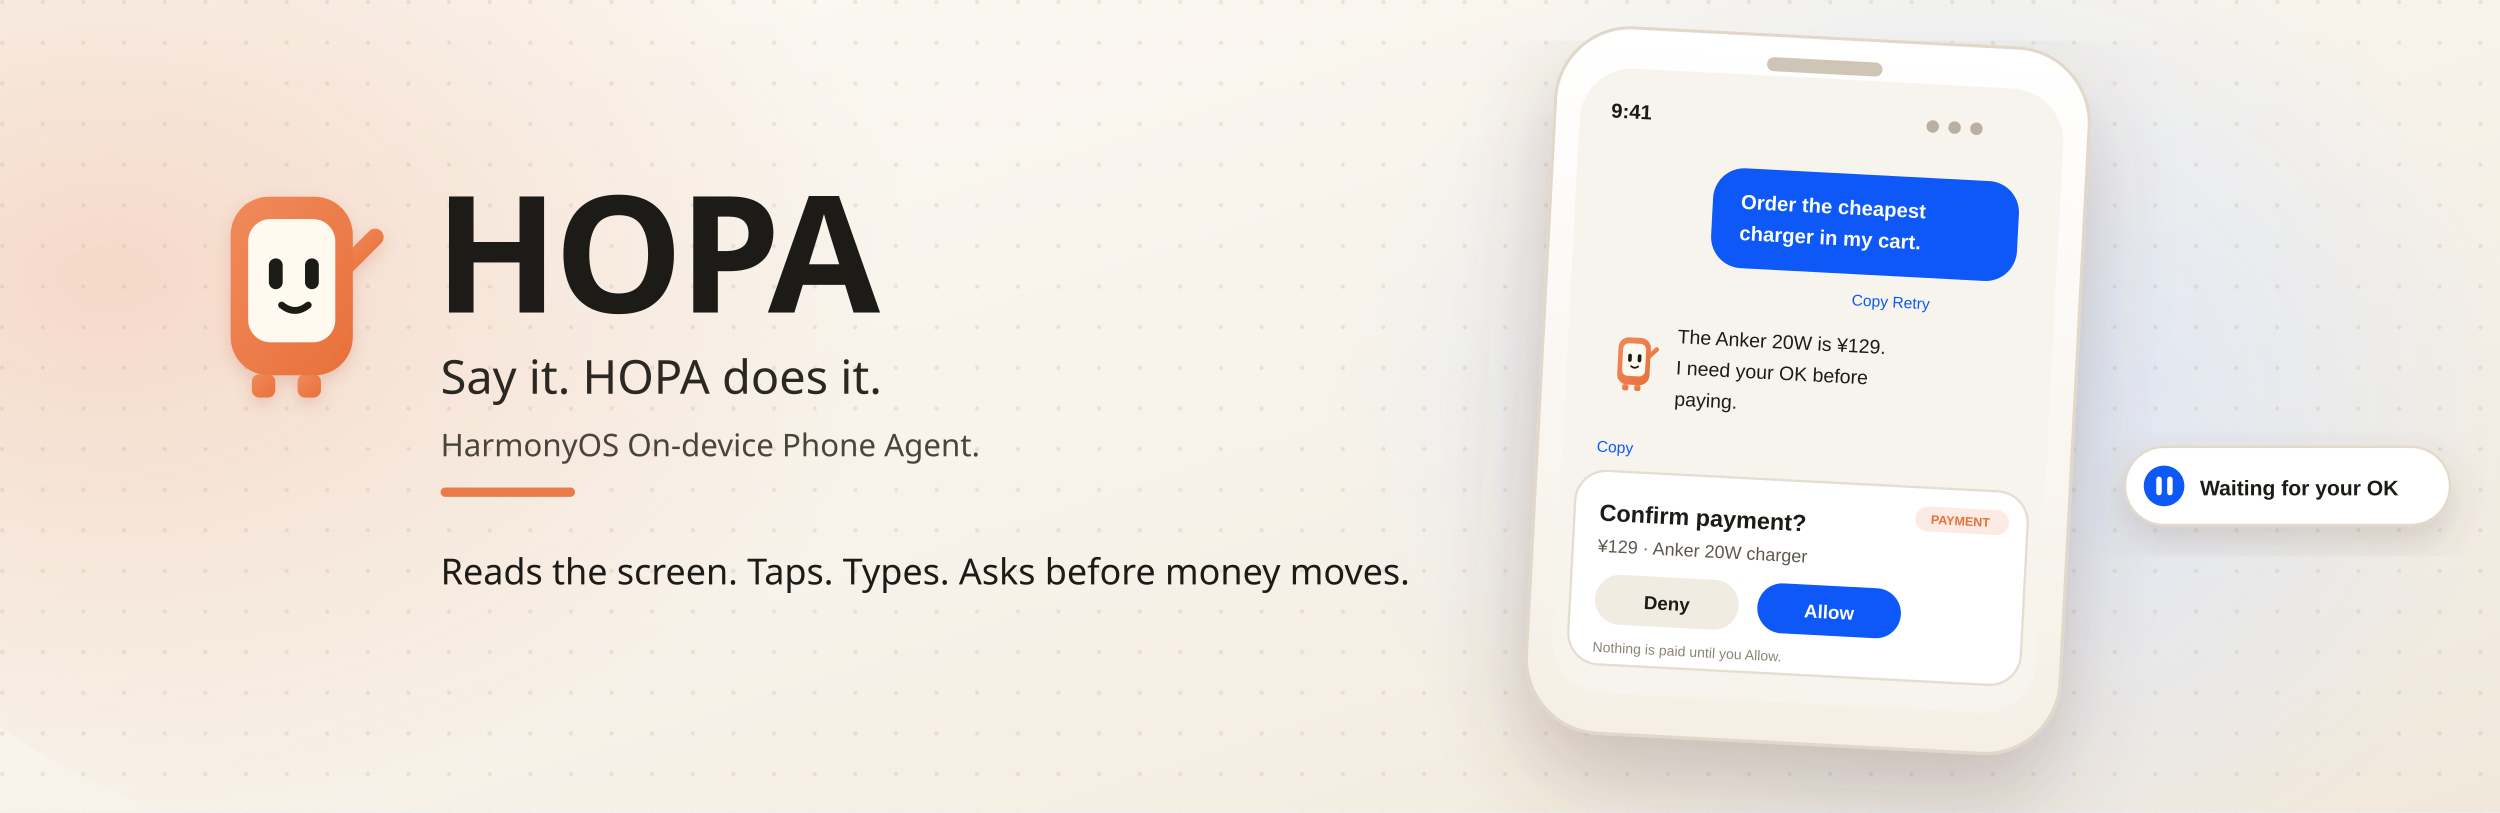
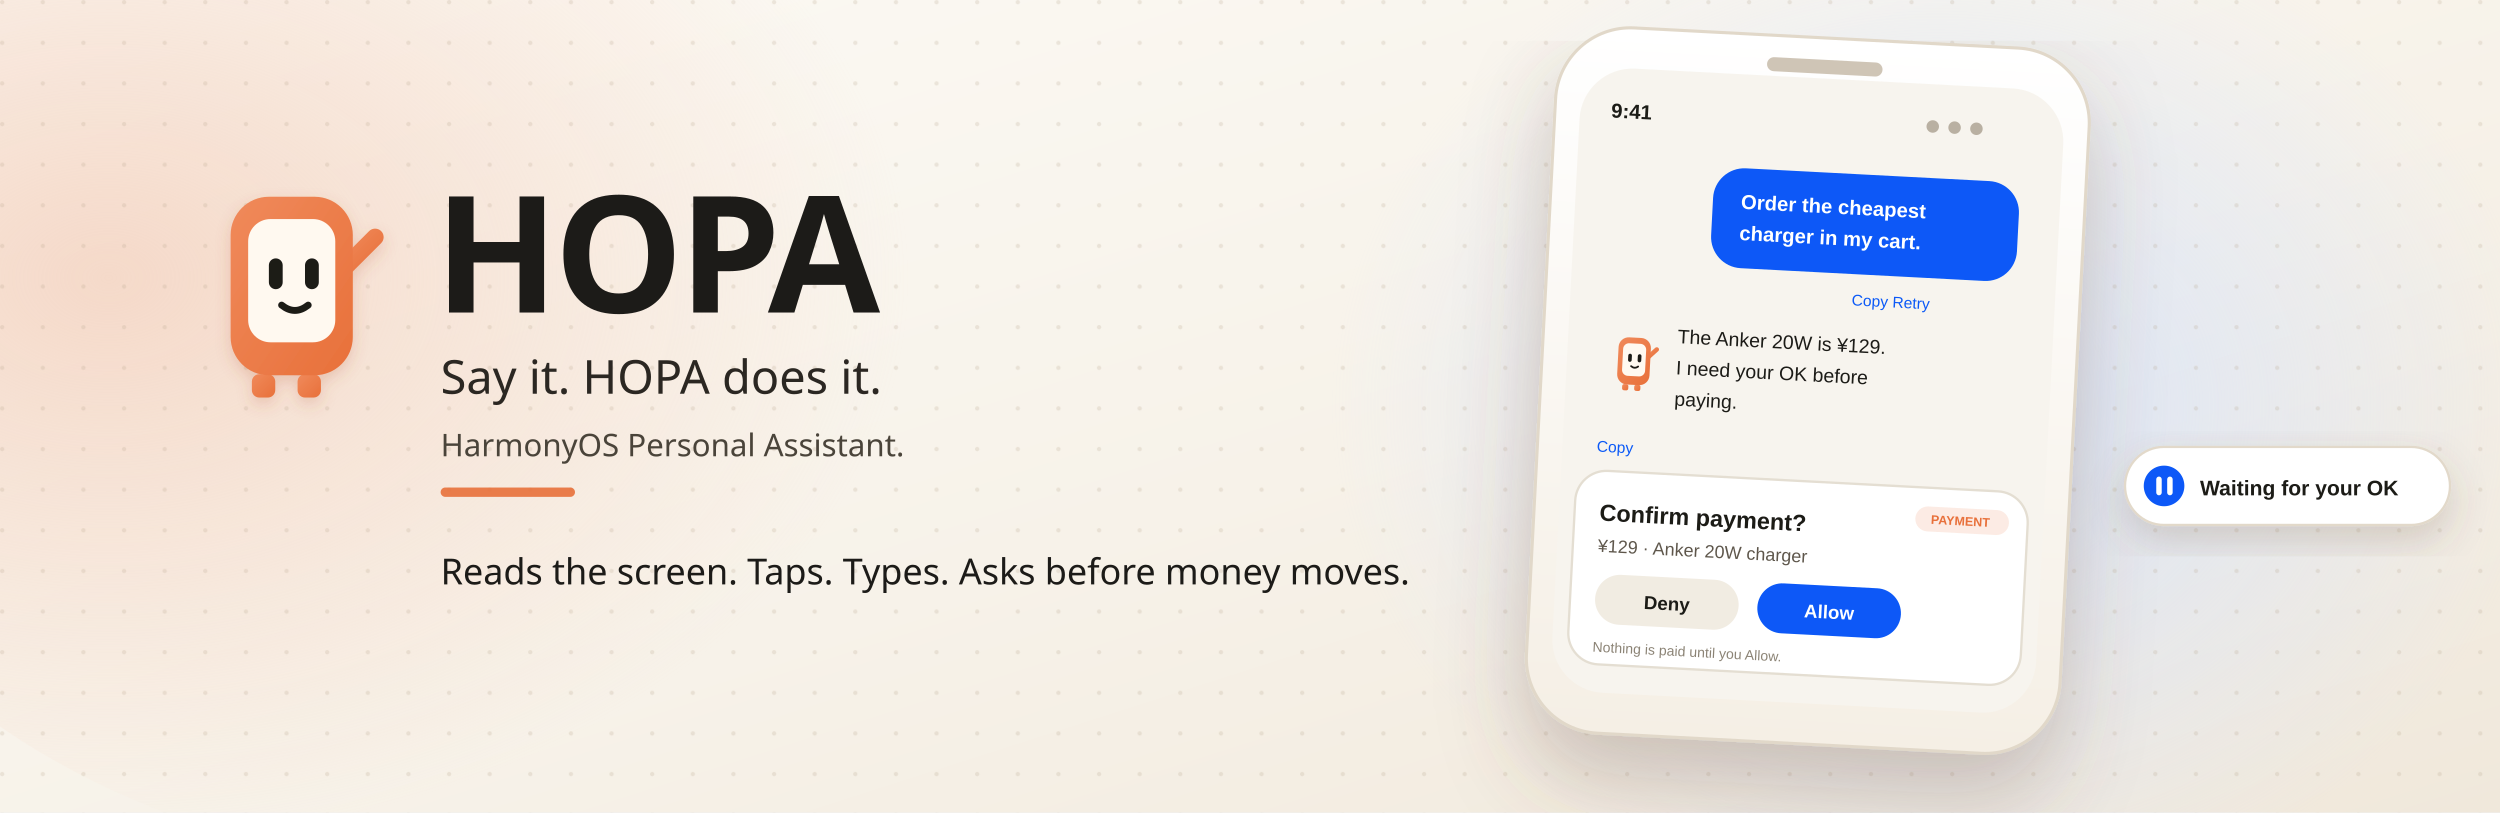
<svg xmlns="http://www.w3.org/2000/svg" viewBox="0 0 1600 520" role="img" aria-label="HOPA — reads the screen, taps, types, and asks before money moves">
  <defs>
    <linearGradient id="paper" x1="0" y1="0" x2="1" y2="1">
      <stop offset="0" stop-color="#FCFAF5" />
      <stop offset="0.55" stop-color="#F7F2E9" />
      <stop offset="1" stop-color="#F0E8DB" />
    </linearGradient>
    <radialGradient id="warmGlow" cx="0.22" cy="0.42" r="0.55">
      <stop offset="0" stop-color="#F4D4C2" stop-opacity="0.85" />
      <stop offset="1" stop-color="#F4D4C2" stop-opacity="0" />
    </radialGradient>
    <radialGradient id="blueGlow" cx="0.5" cy="0.5" r="0.5">
      <stop offset="0" stop-color="#CFE0FF" stop-opacity="0.75" />
      <stop offset="1" stop-color="#CFE0FF" stop-opacity="0" />
    </radialGradient>
    <linearGradient id="coral" x1="0" y1="0" x2="1" y2="1">
      <stop offset="0" stop-color="#F08A5B" />
      <stop offset="1" stop-color="#E8703A" />
    </linearGradient>
    <linearGradient id="frame" x1="0" y1="0" x2="0" y2="1">
      <stop offset="0" stop-color="#FFFFFF" />
      <stop offset="1" stop-color="#F5EFE5" />
    </linearGradient>
    <pattern id="dots" width="26" height="26" patternUnits="userSpaceOnUse">
      <circle cx="1.4" cy="1.4" r="1.4" fill="#B8A58E" opacity="0.22" />
    </pattern>
    <filter id="phoneShadow" x="-35%" y="-35%" width="170%" height="170%">
      <feDropShadow dx="0" dy="26" stdDeviation="28" flood-color="#6E4E36" flood-opacity="0.28" />
    </filter>
    <filter id="markShadow" x="-40%" y="-40%" width="180%" height="180%">
      <feDropShadow dx="0" dy="12" stdDeviation="14" flood-color="#B65A32" flood-opacity="0.22" />
    </filter>
    <filter id="chipShadow" x="-40%" y="-40%" width="180%" height="180%">
      <feDropShadow dx="0" dy="10" stdDeviation="12" flood-color="#6E4E36" flood-opacity="0.20" />
    </filter>
  </defs>
  <rect width="1600" height="520" fill="url(#paper)" />
  <ellipse cx="330" cy="230" rx="470" ry="330" fill="url(#warmGlow)" />
  <ellipse cx="1240" cy="260" rx="390" ry="330" fill="url(#blueGlow)" />
  <rect width="1600" height="520" fill="url(#dots)" />
  <g transform="translate(100 96) scale(0.34)" filter="url(#markShadow)">
    <path d="M 350 226 L 412 164" stroke="url(#coral)" stroke-width="32" stroke-linecap="round" fill="none" />
    <rect x="180" y="422" width="44" height="44" rx="14" fill="url(#coral)" />
    <rect x="266" y="422" width="44" height="44" rx="14" fill="url(#coral)" />
    <rect x="140" y="88" width="230" height="336" rx="72" fill="url(#coral)" />
    <rect x="173" y="130" width="164" height="232" rx="42" fill="#FFF9F0" />
    <rect x="212" y="204" width="26" height="58" rx="13" fill="#1C1B18" />
    <rect x="280" y="204" width="26" height="58" rx="13" fill="#1C1B18" />
    <path d="M 236 292 Q 261 312 286 292" stroke="#1C1B18" stroke-width="13" stroke-linecap="round" fill="none" />
  </g>
  <text x="278" y="200" font-family="'Segoe UI', 'PingFang SC', 'Microsoft YaHei', sans-serif" font-size="104" font-weight="800" letter-spacing="-3" fill="#1C1B18">HOPA</text>
  <text x="282" y="252" font-family="'Segoe UI', 'PingFang SC', 'Microsoft YaHei', sans-serif" font-size="30" font-weight="500" fill="#2B2722">Say it. HOPA does it.</text>
-   <text x="282" y="292" font-family="'Segoe UI', 'PingFang SC', 'Microsoft YaHei', sans-serif" font-size="20" fill="#4A443A">HarmonyOS On-device Phone Agent.</text>
+   <text x="282" y="292" font-family="'Segoe UI', 'PingFang SC', 'Microsoft YaHei', sans-serif" font-size="20" fill="#4A443A">HarmonyOS Personal Assistant.</text>
  <rect x="282" y="312" width="86" height="6" rx="3" fill="#E8703A" opacity="0.9" />
  <text x="282" y="374" font-family="'Segoe UI', 'PingFang SC', 'Microsoft YaHei', sans-serif" font-size="23" font-weight="500" fill="#1C1B18">Reads the screen. Taps. Types. Asks before money moves.</text>
  <g transform="translate(986 24) rotate(3 171 226)" filter="url(#phoneShadow)">
    <rect width="342" height="452" rx="48" fill="url(#frame)" stroke="#E1D8C9" stroke-width="2" />
    <rect x="16" y="26" width="310" height="400" rx="34" fill="#F7F4EE" />
    <rect x="134" y="14" width="74" height="9" rx="4.5" fill="#CFC5B6" />
    <text x="36" y="58" font-family="'Segoe UI', Arial, sans-serif" font-size="13" font-weight="600" fill="#1C1B18">9:41</text>
    <circle cx="270" cy="53" r="4" fill="#B9B0A2" />
    <circle cx="256" cy="53" r="4" fill="#B9B0A2" />
    <circle cx="242" cy="53" r="4" fill="#B9B0A2" />
    <rect x="104" y="86" width="196" height="64" rx="20" fill="#0A59F7" />
    <text x="122" y="112" font-family="'Segoe UI', Arial, sans-serif" font-size="13" font-weight="600" fill="#FFFFFF">Order the cheapest</text>
    <text x="122" y="132" font-family="'Segoe UI', Arial, sans-serif" font-size="13" font-weight="600" fill="#FFFFFF">charger in my cart.</text>
    <text x="196" y="170" font-family="'Segoe UI', Arial, sans-serif" font-size="10" fill="#0A59F7">Copy   Retry</text>
    <g transform="translate(36 190) scale(0.09)">
      <path d="M 350 226 L 412 164" stroke="url(#coral)" stroke-width="32" stroke-linecap="round" fill="none" />
      <rect x="180" y="422" width="44" height="44" rx="14" fill="url(#coral)" />
      <rect x="266" y="422" width="44" height="44" rx="14" fill="url(#coral)" />
      <rect x="140" y="88" width="230" height="336" rx="72" fill="url(#coral)" />
      <rect x="173" y="130" width="164" height="232" rx="42" fill="#FFF9F0" />
      <rect x="212" y="204" width="26" height="58" rx="13" fill="#1C1B18" />
      <rect x="280" y="204" width="26" height="58" rx="13" fill="#1C1B18" />
      <path d="M 236 292 Q 261 312 286 292" stroke="#1C1B18" stroke-width="13" stroke-linecap="round" fill="none" />
    </g>
    <text x="86" y="200" font-family="'Segoe UI', Arial, sans-serif" font-size="12.5" fill="#1C1B18">The Anker 20W is ¥129.</text>
    <text x="86" y="220" font-family="'Segoe UI', Arial, sans-serif" font-size="12.5" fill="#1C1B18">I need your OK before</text>
    <text x="86" y="240" font-family="'Segoe UI', Arial, sans-serif" font-size="12.5" fill="#1C1B18">paying.</text>
    <text x="38" y="272" font-family="'Segoe UI', Arial, sans-serif" font-size="10" fill="#0A59F7">Copy</text>
    <rect x="26" y="284" width="290" height="124" rx="20" fill="#FFFFFF" stroke="#E4DED2" stroke-width="1.5" />
    <rect x="244" y="296" width="60" height="16" rx="8" fill="#E8703A" opacity="0.14" />
    <text x="254" y="307" font-family="'Segoe UI', Arial, sans-serif" font-size="8" font-weight="700" fill="#E8703A">PAYMENT</text>
    <text x="42" y="316" font-family="'Segoe UI', Arial, sans-serif" font-size="15" font-weight="700" fill="#1C1B18">Confirm payment?</text>
    <text x="42" y="336" font-family="'Segoe UI', Arial, sans-serif" font-size="11.5" fill="#5E574C">¥129  ·  Anker 20W charger</text>
    <rect x="42" y="350" width="92" height="32" rx="16" fill="#F1ECE2" />
    <text x="88" y="371" text-anchor="middle" font-family="'Segoe UI', Arial, sans-serif" font-size="12" font-weight="600" fill="#1C1B18">Deny</text>
    <rect x="146" y="350" width="92" height="32" rx="16" fill="#0A59F7" />
    <text x="192" y="371" text-anchor="middle" font-family="'Segoe UI', Arial, sans-serif" font-size="12" font-weight="600" fill="#FFFFFF">Allow</text>
    <text x="42" y="400" font-family="'Segoe UI', Arial, sans-serif" font-size="9" fill="#8B8375">Nothing is paid until you Allow.</text>
  </g>
  <g transform="translate(1360 286)" filter="url(#chipShadow)">
    <rect width="208" height="50" rx="25" fill="#FFFFFF" stroke="#E2D9CA" stroke-width="1.5" />
    <circle cx="25" cy="25" r="13" fill="#0A59F7" />
    <rect x="20" y="19" width="3.5" height="12" rx="1.75" fill="#FFFFFF" />
    <rect x="27" y="19" width="3.5" height="12" rx="1.75" fill="#FFFFFF" />
    <text x="48" y="31" font-family="'Segoe UI', Arial, sans-serif" font-size="13.5" font-weight="600" fill="#1C1B18">Waiting for your OK</text>
  </g>
</svg>
